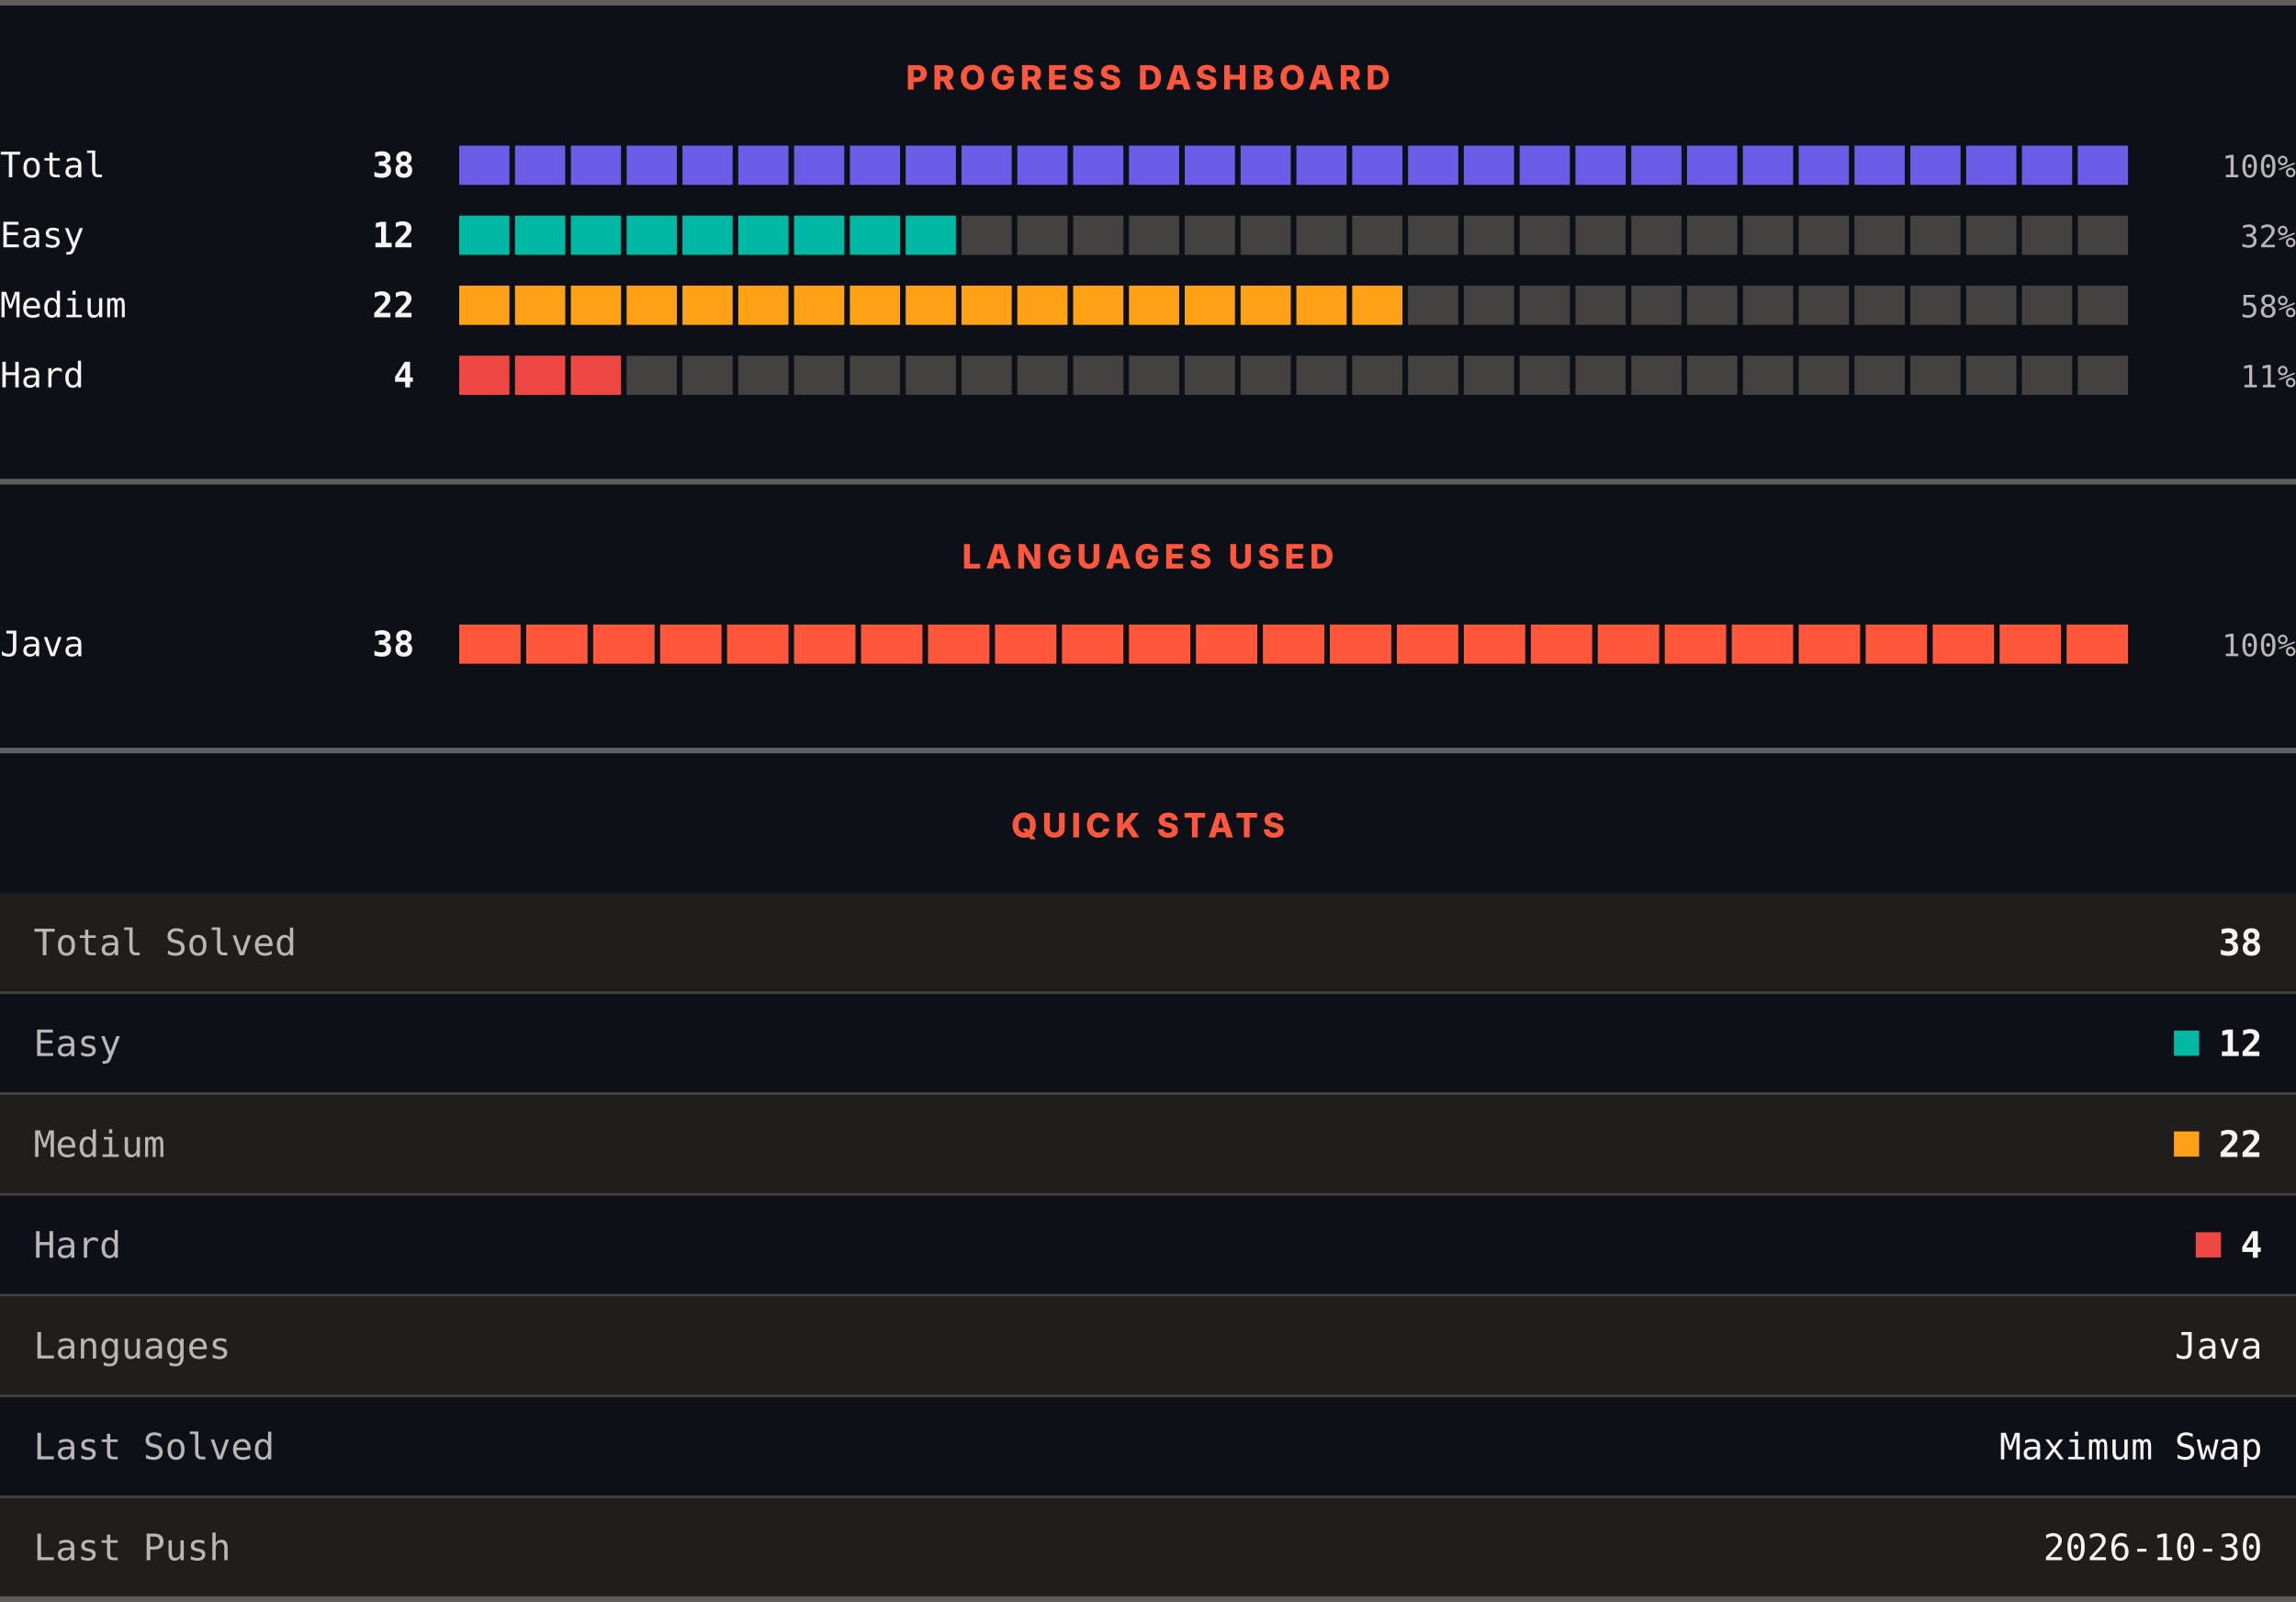
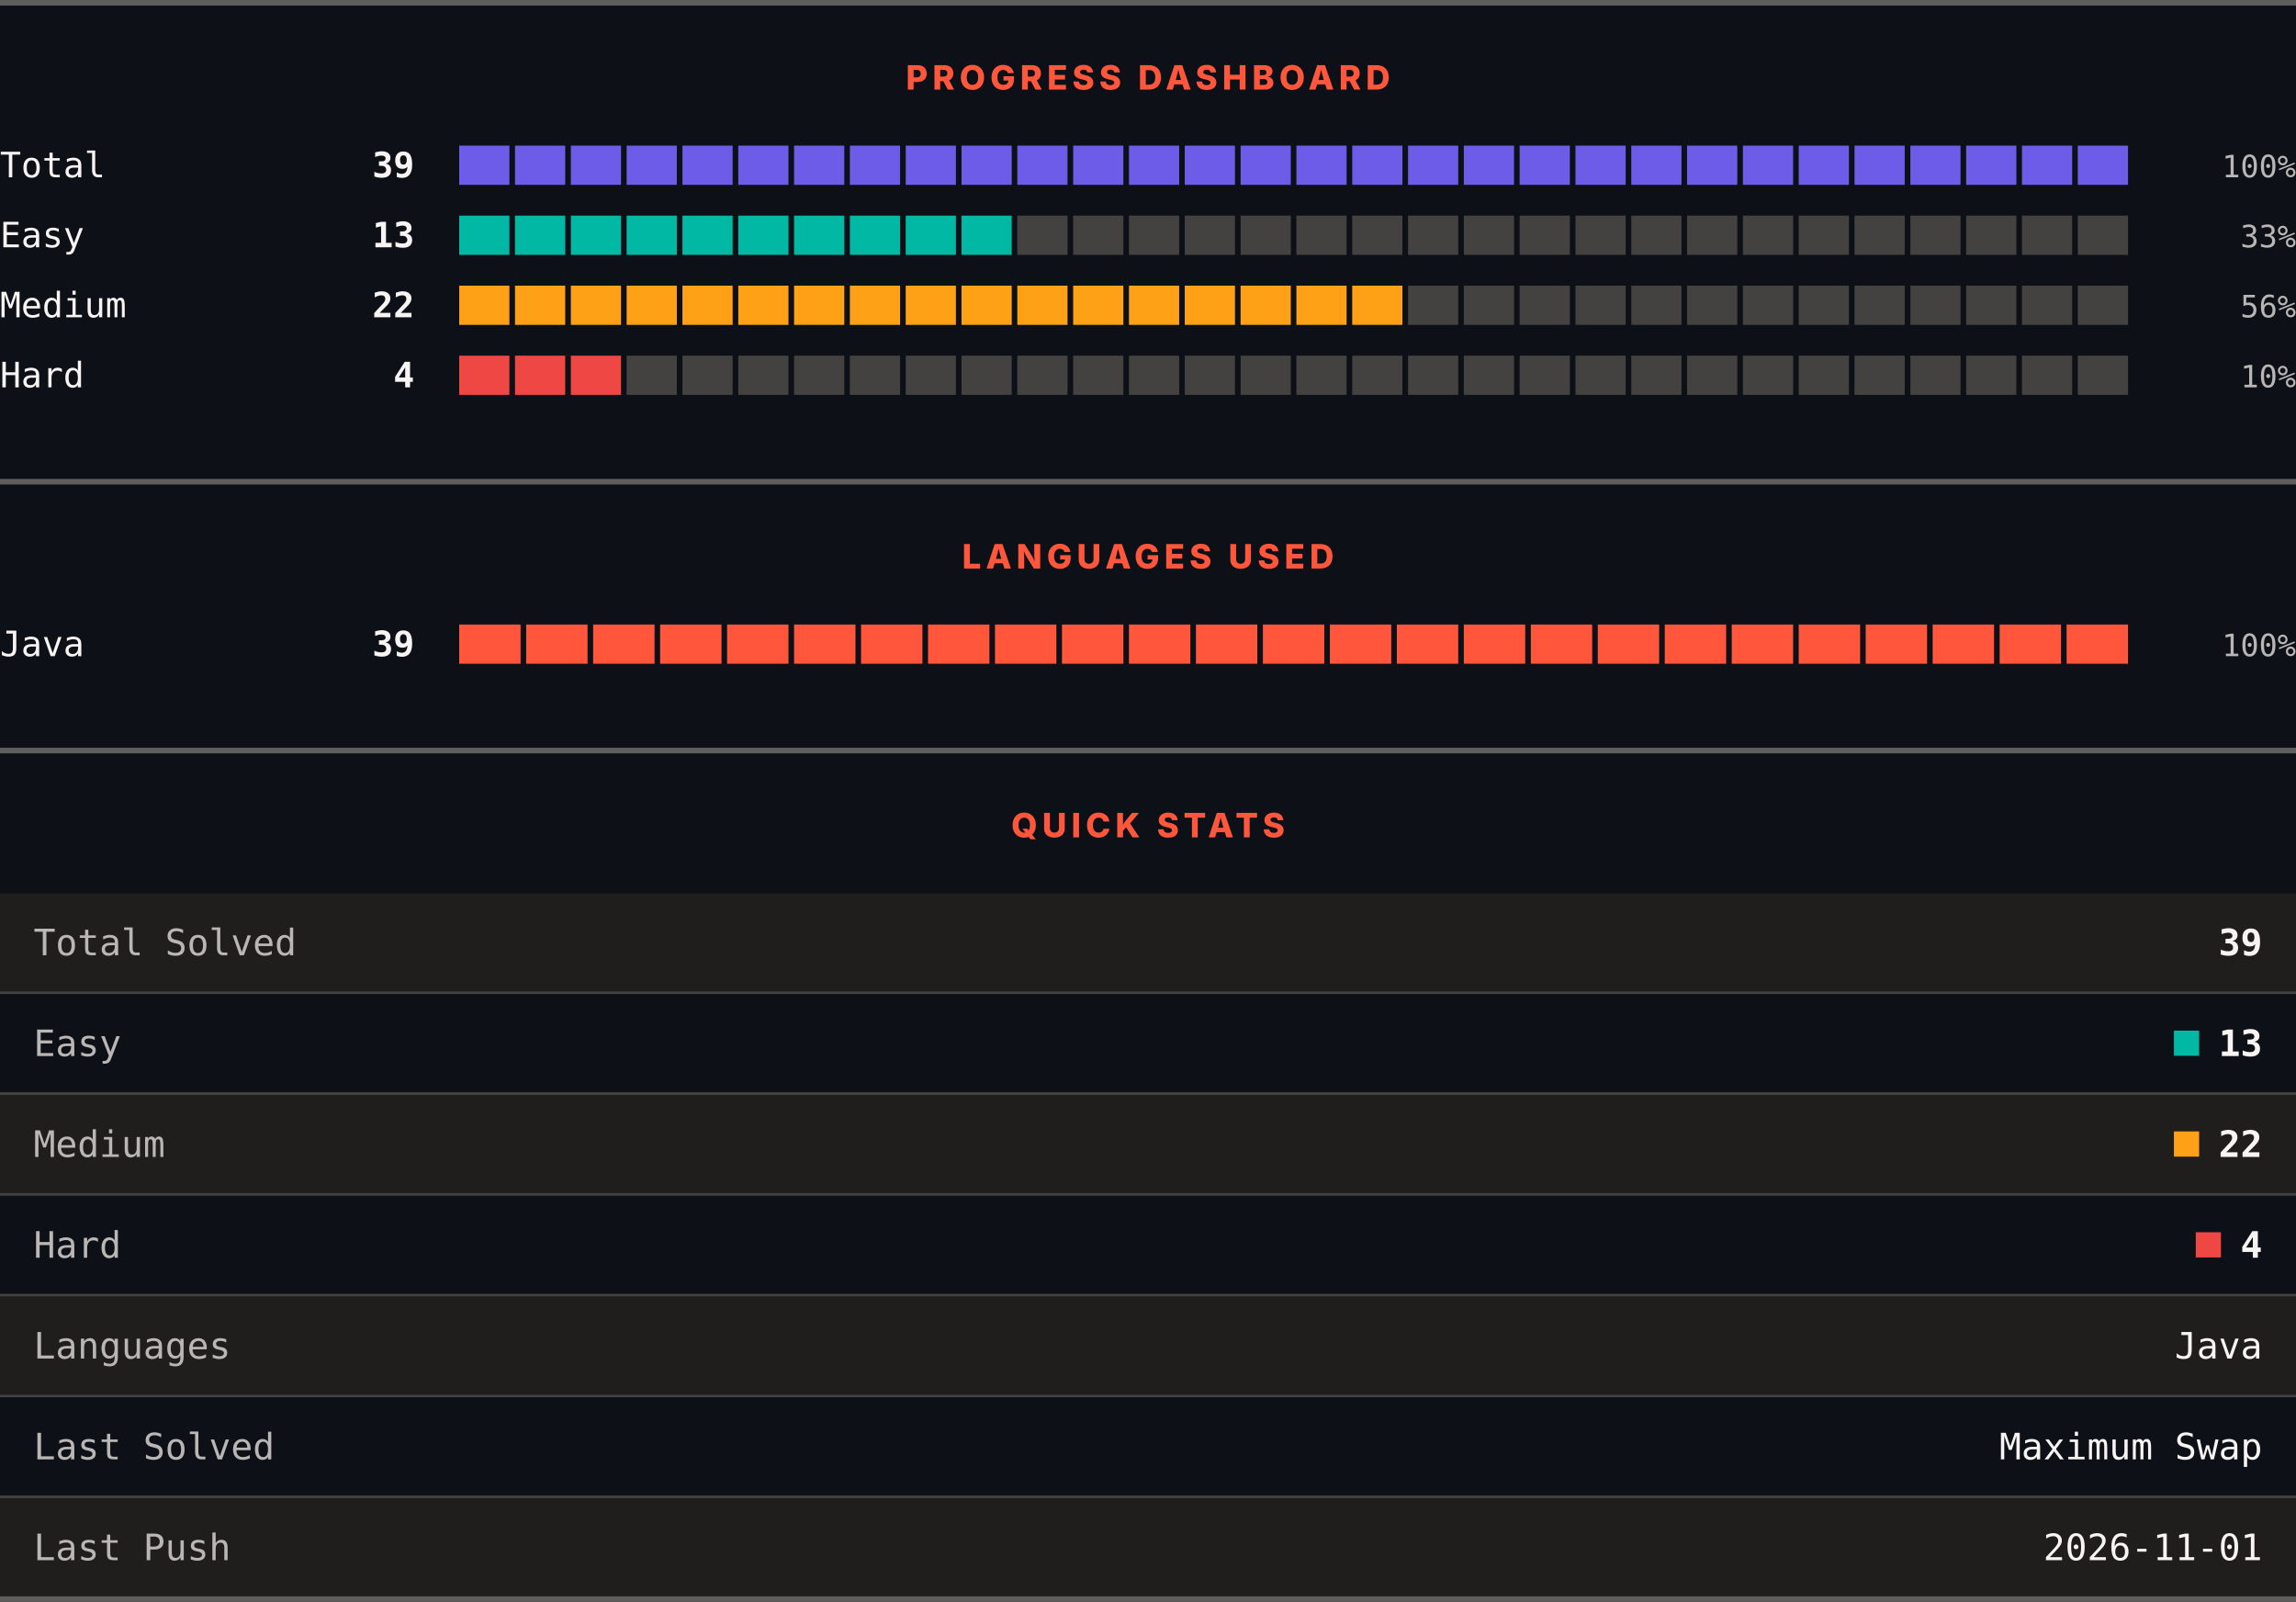
<svg xmlns="http://www.w3.org/2000/svg" width="820" height="572" viewBox="0 0 820 572" role="img" aria-label="LeetCode progress, languages and quick stats">
  <rect width="820" height="572" fill="#0d1117" />
  <rect x="0" y="0" width="820" height="2" fill="#605d5d" />
  <text x="410" y="32" text-anchor="middle" font-family="Archivo, system-ui, -apple-system, Segoe UI, sans-serif" font-size="12" font-weight="800" letter-spacing="1.68" fill="#ff563c">PROGRESS DASHBOARD</text>
  <text x="0" y="63.3" font-family="ui-monospace, SFMono-Regular, Menlo, Consolas, monospace" font-size="12.5" fill="#f8f4f4">Total</text>
-   <text x="148" y="63.3" text-anchor="end" font-family="ui-monospace, SFMono-Regular, Menlo, Consolas, monospace" font-size="12.5" font-weight="700" fill="#f8f4f4">38</text>
+   <text x="148" y="63.3" text-anchor="end" font-family="ui-monospace, SFMono-Regular, Menlo, Consolas, monospace" font-size="12.5" font-weight="700" fill="#f8f4f4">39</text>
  <rect x="164.00" y="52" width="17.93" height="14" fill="#6c5ce7" />
  <rect x="183.93" y="52" width="17.93" height="14" fill="#6c5ce7" />
  <rect x="203.87" y="52" width="17.93" height="14" fill="#6c5ce7" />
  <rect x="223.80" y="52" width="17.93" height="14" fill="#6c5ce7" />
  <rect x="243.73" y="52" width="17.93" height="14" fill="#6c5ce7" />
  <rect x="263.67" y="52" width="17.93" height="14" fill="#6c5ce7" />
  <rect x="283.60" y="52" width="17.93" height="14" fill="#6c5ce7" />
  <rect x="303.53" y="52" width="17.93" height="14" fill="#6c5ce7" />
  <rect x="323.47" y="52" width="17.93" height="14" fill="#6c5ce7" />
  <rect x="343.40" y="52" width="17.93" height="14" fill="#6c5ce7" />
  <rect x="363.33" y="52" width="17.93" height="14" fill="#6c5ce7" />
  <rect x="383.27" y="52" width="17.93" height="14" fill="#6c5ce7" />
  <rect x="403.20" y="52" width="17.93" height="14" fill="#6c5ce7" />
  <rect x="423.13" y="52" width="17.93" height="14" fill="#6c5ce7" />
  <rect x="443.07" y="52" width="17.93" height="14" fill="#6c5ce7" />
  <rect x="463.00" y="52" width="17.93" height="14" fill="#6c5ce7" />
  <rect x="482.93" y="52" width="17.93" height="14" fill="#6c5ce7" />
  <rect x="502.87" y="52" width="17.93" height="14" fill="#6c5ce7" />
  <rect x="522.80" y="52" width="17.93" height="14" fill="#6c5ce7" />
  <rect x="542.73" y="52" width="17.93" height="14" fill="#6c5ce7" />
  <rect x="562.67" y="52" width="17.93" height="14" fill="#6c5ce7" />
  <rect x="582.60" y="52" width="17.93" height="14" fill="#6c5ce7" />
  <rect x="602.53" y="52" width="17.93" height="14" fill="#6c5ce7" />
  <rect x="622.47" y="52" width="17.93" height="14" fill="#6c5ce7" />
  <rect x="642.40" y="52" width="17.93" height="14" fill="#6c5ce7" />
  <rect x="662.33" y="52" width="17.93" height="14" fill="#6c5ce7" />
  <rect x="682.27" y="52" width="17.93" height="14" fill="#6c5ce7" />
  <rect x="702.20" y="52" width="17.93" height="14" fill="#6c5ce7" />
  <rect x="722.13" y="52" width="17.93" height="14" fill="#6c5ce7" />
  <rect x="742.07" y="52" width="17.93" height="14" fill="#6c5ce7" />
  <text x="820" y="63.3" text-anchor="end" font-family="ui-monospace, SFMono-Regular, Menlo, Consolas, monospace" font-size="11" fill="#bab6b6">100%</text>
  <text x="0" y="88.3" font-family="ui-monospace, SFMono-Regular, Menlo, Consolas, monospace" font-size="12.5" fill="#f8f4f4">Easy</text>
-   <text x="148" y="88.3" text-anchor="end" font-family="ui-monospace, SFMono-Regular, Menlo, Consolas, monospace" font-size="12.5" font-weight="700" fill="#f8f4f4">12</text>
+   <text x="148" y="88.3" text-anchor="end" font-family="ui-monospace, SFMono-Regular, Menlo, Consolas, monospace" font-size="12.5" font-weight="700" fill="#f8f4f4">13</text>
  <rect x="164.00" y="77" width="17.93" height="14" fill="#00b8a3" />
  <rect x="183.93" y="77" width="17.93" height="14" fill="#00b8a3" />
  <rect x="203.87" y="77" width="17.93" height="14" fill="#00b8a3" />
  <rect x="223.80" y="77" width="17.93" height="14" fill="#00b8a3" />
  <rect x="243.73" y="77" width="17.93" height="14" fill="#00b8a3" />
  <rect x="263.67" y="77" width="17.93" height="14" fill="#00b8a3" />
  <rect x="283.60" y="77" width="17.93" height="14" fill="#00b8a3" />
  <rect x="303.53" y="77" width="17.93" height="14" fill="#00b8a3" />
  <rect x="323.47" y="77" width="17.93" height="14" fill="#00b8a3" />
-   <rect x="343.40" y="77" width="17.93" height="14" fill="#444141" />
+   <rect x="343.40" y="77" width="17.93" height="14" fill="#00b8a3" />
  <rect x="363.33" y="77" width="17.93" height="14" fill="#444141" />
  <rect x="383.27" y="77" width="17.93" height="14" fill="#444141" />
  <rect x="403.20" y="77" width="17.93" height="14" fill="#444141" />
  <rect x="423.13" y="77" width="17.93" height="14" fill="#444141" />
  <rect x="443.07" y="77" width="17.93" height="14" fill="#444141" />
  <rect x="463.00" y="77" width="17.93" height="14" fill="#444141" />
  <rect x="482.93" y="77" width="17.93" height="14" fill="#444141" />
  <rect x="502.87" y="77" width="17.93" height="14" fill="#444141" />
  <rect x="522.80" y="77" width="17.93" height="14" fill="#444141" />
  <rect x="542.73" y="77" width="17.93" height="14" fill="#444141" />
  <rect x="562.67" y="77" width="17.93" height="14" fill="#444141" />
  <rect x="582.60" y="77" width="17.93" height="14" fill="#444141" />
  <rect x="602.53" y="77" width="17.93" height="14" fill="#444141" />
  <rect x="622.47" y="77" width="17.93" height="14" fill="#444141" />
  <rect x="642.40" y="77" width="17.93" height="14" fill="#444141" />
  <rect x="662.33" y="77" width="17.93" height="14" fill="#444141" />
  <rect x="682.27" y="77" width="17.93" height="14" fill="#444141" />
  <rect x="702.20" y="77" width="17.93" height="14" fill="#444141" />
  <rect x="722.13" y="77" width="17.93" height="14" fill="#444141" />
  <rect x="742.07" y="77" width="17.93" height="14" fill="#444141" />
-   <text x="820" y="88.3" text-anchor="end" font-family="ui-monospace, SFMono-Regular, Menlo, Consolas, monospace" font-size="11" fill="#bab6b6">32%</text>
+   <text x="820" y="88.3" text-anchor="end" font-family="ui-monospace, SFMono-Regular, Menlo, Consolas, monospace" font-size="11" fill="#bab6b6">33%</text>
  <text x="0" y="113.3" font-family="ui-monospace, SFMono-Regular, Menlo, Consolas, monospace" font-size="12.5" fill="#f8f4f4">Medium</text>
  <text x="148" y="113.3" text-anchor="end" font-family="ui-monospace, SFMono-Regular, Menlo, Consolas, monospace" font-size="12.5" font-weight="700" fill="#f8f4f4">22</text>
  <rect x="164.00" y="102" width="17.93" height="14" fill="#ffa116" />
  <rect x="183.93" y="102" width="17.93" height="14" fill="#ffa116" />
  <rect x="203.87" y="102" width="17.93" height="14" fill="#ffa116" />
  <rect x="223.80" y="102" width="17.93" height="14" fill="#ffa116" />
  <rect x="243.73" y="102" width="17.93" height="14" fill="#ffa116" />
  <rect x="263.67" y="102" width="17.93" height="14" fill="#ffa116" />
  <rect x="283.60" y="102" width="17.93" height="14" fill="#ffa116" />
  <rect x="303.53" y="102" width="17.93" height="14" fill="#ffa116" />
  <rect x="323.47" y="102" width="17.93" height="14" fill="#ffa116" />
  <rect x="343.40" y="102" width="17.93" height="14" fill="#ffa116" />
  <rect x="363.33" y="102" width="17.93" height="14" fill="#ffa116" />
  <rect x="383.27" y="102" width="17.93" height="14" fill="#ffa116" />
  <rect x="403.20" y="102" width="17.93" height="14" fill="#ffa116" />
  <rect x="423.13" y="102" width="17.93" height="14" fill="#ffa116" />
  <rect x="443.07" y="102" width="17.93" height="14" fill="#ffa116" />
  <rect x="463.00" y="102" width="17.93" height="14" fill="#ffa116" />
  <rect x="482.93" y="102" width="17.93" height="14" fill="#ffa116" />
  <rect x="502.87" y="102" width="17.93" height="14" fill="#444141" />
  <rect x="522.80" y="102" width="17.93" height="14" fill="#444141" />
  <rect x="542.73" y="102" width="17.93" height="14" fill="#444141" />
  <rect x="562.67" y="102" width="17.93" height="14" fill="#444141" />
  <rect x="582.60" y="102" width="17.93" height="14" fill="#444141" />
  <rect x="602.53" y="102" width="17.93" height="14" fill="#444141" />
  <rect x="622.47" y="102" width="17.93" height="14" fill="#444141" />
  <rect x="642.40" y="102" width="17.93" height="14" fill="#444141" />
  <rect x="662.33" y="102" width="17.93" height="14" fill="#444141" />
  <rect x="682.27" y="102" width="17.93" height="14" fill="#444141" />
  <rect x="702.20" y="102" width="17.93" height="14" fill="#444141" />
  <rect x="722.13" y="102" width="17.93" height="14" fill="#444141" />
  <rect x="742.07" y="102" width="17.93" height="14" fill="#444141" />
-   <text x="820" y="113.3" text-anchor="end" font-family="ui-monospace, SFMono-Regular, Menlo, Consolas, monospace" font-size="11" fill="#bab6b6">58%</text>
+   <text x="820" y="113.3" text-anchor="end" font-family="ui-monospace, SFMono-Regular, Menlo, Consolas, monospace" font-size="11" fill="#bab6b6">56%</text>
  <text x="0" y="138.3" font-family="ui-monospace, SFMono-Regular, Menlo, Consolas, monospace" font-size="12.5" fill="#f8f4f4">Hard</text>
  <text x="148" y="138.3" text-anchor="end" font-family="ui-monospace, SFMono-Regular, Menlo, Consolas, monospace" font-size="12.5" font-weight="700" fill="#f8f4f4">4</text>
  <rect x="164.00" y="127" width="17.93" height="14" fill="#ef4743" />
  <rect x="183.93" y="127" width="17.93" height="14" fill="#ef4743" />
  <rect x="203.87" y="127" width="17.93" height="14" fill="#ef4743" />
  <rect x="223.80" y="127" width="17.93" height="14" fill="#444141" />
  <rect x="243.73" y="127" width="17.93" height="14" fill="#444141" />
  <rect x="263.67" y="127" width="17.93" height="14" fill="#444141" />
  <rect x="283.60" y="127" width="17.93" height="14" fill="#444141" />
  <rect x="303.53" y="127" width="17.93" height="14" fill="#444141" />
  <rect x="323.47" y="127" width="17.93" height="14" fill="#444141" />
  <rect x="343.40" y="127" width="17.93" height="14" fill="#444141" />
  <rect x="363.33" y="127" width="17.93" height="14" fill="#444141" />
  <rect x="383.27" y="127" width="17.93" height="14" fill="#444141" />
  <rect x="403.20" y="127" width="17.93" height="14" fill="#444141" />
  <rect x="423.13" y="127" width="17.93" height="14" fill="#444141" />
  <rect x="443.07" y="127" width="17.93" height="14" fill="#444141" />
  <rect x="463.00" y="127" width="17.93" height="14" fill="#444141" />
  <rect x="482.93" y="127" width="17.93" height="14" fill="#444141" />
  <rect x="502.87" y="127" width="17.93" height="14" fill="#444141" />
  <rect x="522.80" y="127" width="17.93" height="14" fill="#444141" />
  <rect x="542.73" y="127" width="17.93" height="14" fill="#444141" />
  <rect x="562.67" y="127" width="17.93" height="14" fill="#444141" />
  <rect x="582.60" y="127" width="17.93" height="14" fill="#444141" />
  <rect x="602.53" y="127" width="17.93" height="14" fill="#444141" />
  <rect x="622.47" y="127" width="17.93" height="14" fill="#444141" />
  <rect x="642.40" y="127" width="17.93" height="14" fill="#444141" />
  <rect x="662.33" y="127" width="17.93" height="14" fill="#444141" />
  <rect x="682.27" y="127" width="17.93" height="14" fill="#444141" />
  <rect x="702.20" y="127" width="17.93" height="14" fill="#444141" />
  <rect x="722.13" y="127" width="17.93" height="14" fill="#444141" />
  <rect x="742.07" y="127" width="17.93" height="14" fill="#444141" />
-   <text x="820" y="138.3" text-anchor="end" font-family="ui-monospace, SFMono-Regular, Menlo, Consolas, monospace" font-size="11" fill="#bab6b6">11%</text>
+   <text x="820" y="138.3" text-anchor="end" font-family="ui-monospace, SFMono-Regular, Menlo, Consolas, monospace" font-size="11" fill="#bab6b6">10%</text>
  <rect x="0" y="171" width="820" height="2" fill="#605d5d" />
  <text x="410" y="203" text-anchor="middle" font-family="Archivo, system-ui, -apple-system, Segoe UI, sans-serif" font-size="12" font-weight="800" letter-spacing="1.68" fill="#ff563c">LANGUAGES USED</text>
  <text x="0" y="234.3" font-family="ui-monospace, SFMono-Regular, Menlo, Consolas, monospace" font-size="12.5" fill="#f8f4f4">Java</text>
-   <text x="148" y="234.3" text-anchor="end" font-family="ui-monospace, SFMono-Regular, Menlo, Consolas, monospace" font-size="12.5" font-weight="700" fill="#f8f4f4">38</text>
+   <text x="148" y="234.3" text-anchor="end" font-family="ui-monospace, SFMono-Regular, Menlo, Consolas, monospace" font-size="12.5" font-weight="700" fill="#f8f4f4">39</text>
  <rect x="164.00" y="223" width="21.92" height="14" fill="#ff563c" />
  <rect x="187.92" y="223" width="21.92" height="14" fill="#ff563c" />
  <rect x="211.84" y="223" width="21.92" height="14" fill="#ff563c" />
  <rect x="235.76" y="223" width="21.92" height="14" fill="#ff563c" />
  <rect x="259.68" y="223" width="21.92" height="14" fill="#ff563c" />
  <rect x="283.60" y="223" width="21.92" height="14" fill="#ff563c" />
  <rect x="307.52" y="223" width="21.92" height="14" fill="#ff563c" />
  <rect x="331.44" y="223" width="21.92" height="14" fill="#ff563c" />
  <rect x="355.36" y="223" width="21.92" height="14" fill="#ff563c" />
  <rect x="379.28" y="223" width="21.92" height="14" fill="#ff563c" />
  <rect x="403.20" y="223" width="21.92" height="14" fill="#ff563c" />
  <rect x="427.12" y="223" width="21.92" height="14" fill="#ff563c" />
  <rect x="451.04" y="223" width="21.92" height="14" fill="#ff563c" />
  <rect x="474.96" y="223" width="21.92" height="14" fill="#ff563c" />
  <rect x="498.88" y="223" width="21.92" height="14" fill="#ff563c" />
  <rect x="522.80" y="223" width="21.92" height="14" fill="#ff563c" />
  <rect x="546.72" y="223" width="21.92" height="14" fill="#ff563c" />
  <rect x="570.64" y="223" width="21.92" height="14" fill="#ff563c" />
  <rect x="594.56" y="223" width="21.92" height="14" fill="#ff563c" />
  <rect x="618.48" y="223" width="21.92" height="14" fill="#ff563c" />
  <rect x="642.40" y="223" width="21.92" height="14" fill="#ff563c" />
  <rect x="666.32" y="223" width="21.92" height="14" fill="#ff563c" />
  <rect x="690.24" y="223" width="21.92" height="14" fill="#ff563c" />
  <rect x="714.16" y="223" width="21.92" height="14" fill="#ff563c" />
  <rect x="738.08" y="223" width="21.92" height="14" fill="#ff563c" />
  <text x="820" y="234.3" text-anchor="end" font-family="ui-monospace, SFMono-Regular, Menlo, Consolas, monospace" font-size="11" fill="#bab6b6">100%</text>
  <rect x="0" y="267" width="820" height="2" fill="#605d5d" />
  <text x="410" y="299" text-anchor="middle" font-family="Archivo, system-ui, -apple-system, Segoe UI, sans-serif" font-size="12" font-weight="800" letter-spacing="1.68" fill="#ff563c">QUICK STATS</text>
  <rect x="0" y="319" width="820" height="35" fill="#201e1d" />
  <text x="12" y="341.1" font-family="ui-monospace, SFMono-Regular, Menlo, Consolas, monospace" font-size="13" fill="#bab6b6">Total Solved</text>
-   <text x="808" y="341.1" text-anchor="end" font-family="ui-monospace, SFMono-Regular, Menlo, Consolas, monospace" font-size="13" font-weight="700" fill="#f8f4f4">38</text>
+   <text x="808" y="341.1" text-anchor="end" font-family="ui-monospace, SFMono-Regular, Menlo, Consolas, monospace" font-size="13" font-weight="700" fill="#f8f4f4">39</text>
  <rect x="0" y="354" width="820" height="1" fill="#444141" />
  <rect x="0" y="355" width="820" height="35" fill="#0d1117" />
  <text x="12" y="377.1" font-family="ui-monospace, SFMono-Regular, Menlo, Consolas, monospace" font-size="13" fill="#bab6b6">Easy</text>
  <rect x="776.4" y="368" width="9" height="9" fill="#00b8a3" />
-   <text x="808" y="377.1" text-anchor="end" font-family="ui-monospace, SFMono-Regular, Menlo, Consolas, monospace" font-size="13" font-weight="700" fill="#f8f4f4">12</text>
+   <text x="808" y="377.1" text-anchor="end" font-family="ui-monospace, SFMono-Regular, Menlo, Consolas, monospace" font-size="13" font-weight="700" fill="#f8f4f4">13</text>
  <rect x="0" y="390" width="820" height="1" fill="#444141" />
  <rect x="0" y="391" width="820" height="35" fill="#201e1d" />
  <text x="12" y="413.1" font-family="ui-monospace, SFMono-Regular, Menlo, Consolas, monospace" font-size="13" fill="#bab6b6">Medium</text>
  <rect x="776.4" y="404" width="9" height="9" fill="#ffa116" />
  <text x="808" y="413.1" text-anchor="end" font-family="ui-monospace, SFMono-Regular, Menlo, Consolas, monospace" font-size="13" font-weight="700" fill="#f8f4f4">22</text>
  <rect x="0" y="426" width="820" height="1" fill="#444141" />
  <rect x="0" y="427" width="820" height="35" fill="#0d1117" />
  <text x="12" y="449.1" font-family="ui-monospace, SFMono-Regular, Menlo, Consolas, monospace" font-size="13" fill="#bab6b6">Hard</text>
  <rect x="784.2" y="440" width="9" height="9" fill="#ef4743" />
  <text x="808" y="449.1" text-anchor="end" font-family="ui-monospace, SFMono-Regular, Menlo, Consolas, monospace" font-size="13" font-weight="700" fill="#f8f4f4">4</text>
  <rect x="0" y="462" width="820" height="1" fill="#444141" />
  <rect x="0" y="463" width="820" height="35" fill="#201e1d" />
  <text x="12" y="485.1" font-family="ui-monospace, SFMono-Regular, Menlo, Consolas, monospace" font-size="13" fill="#bab6b6">Languages</text>
  <text x="808" y="485.1" text-anchor="end" font-family="ui-monospace, SFMono-Regular, Menlo, Consolas, monospace" font-size="13" fill="#f8f4f4">Java</text>
  <rect x="0" y="498" width="820" height="1" fill="#444141" />
  <rect x="0" y="499" width="820" height="35" fill="#0d1117" />
  <text x="12" y="521.1" font-family="ui-monospace, SFMono-Regular, Menlo, Consolas, monospace" font-size="13" fill="#bab6b6">Last Solved</text>
  <text x="808" y="521.1" text-anchor="end" font-family="ui-monospace, SFMono-Regular, Menlo, Consolas, monospace" font-size="13" fill="#f8f4f4">Maximum Swap</text>
  <rect x="0" y="534" width="820" height="1" fill="#444141" />
  <rect x="0" y="535" width="820" height="35" fill="#201e1d" />
  <text x="12" y="557.1" font-family="ui-monospace, SFMono-Regular, Menlo, Consolas, monospace" font-size="13" fill="#bab6b6">Last Push</text>
-   <text x="808" y="557.1" text-anchor="end" font-family="ui-monospace, SFMono-Regular, Menlo, Consolas, monospace" font-size="13" fill="#f8f4f4">2026-10-30</text>
+   <text x="808" y="557.1" text-anchor="end" font-family="ui-monospace, SFMono-Regular, Menlo, Consolas, monospace" font-size="13" fill="#f8f4f4">2026-11-01</text>
  <rect x="0" y="570" width="820" height="2" fill="#605d5d" />
</svg>
